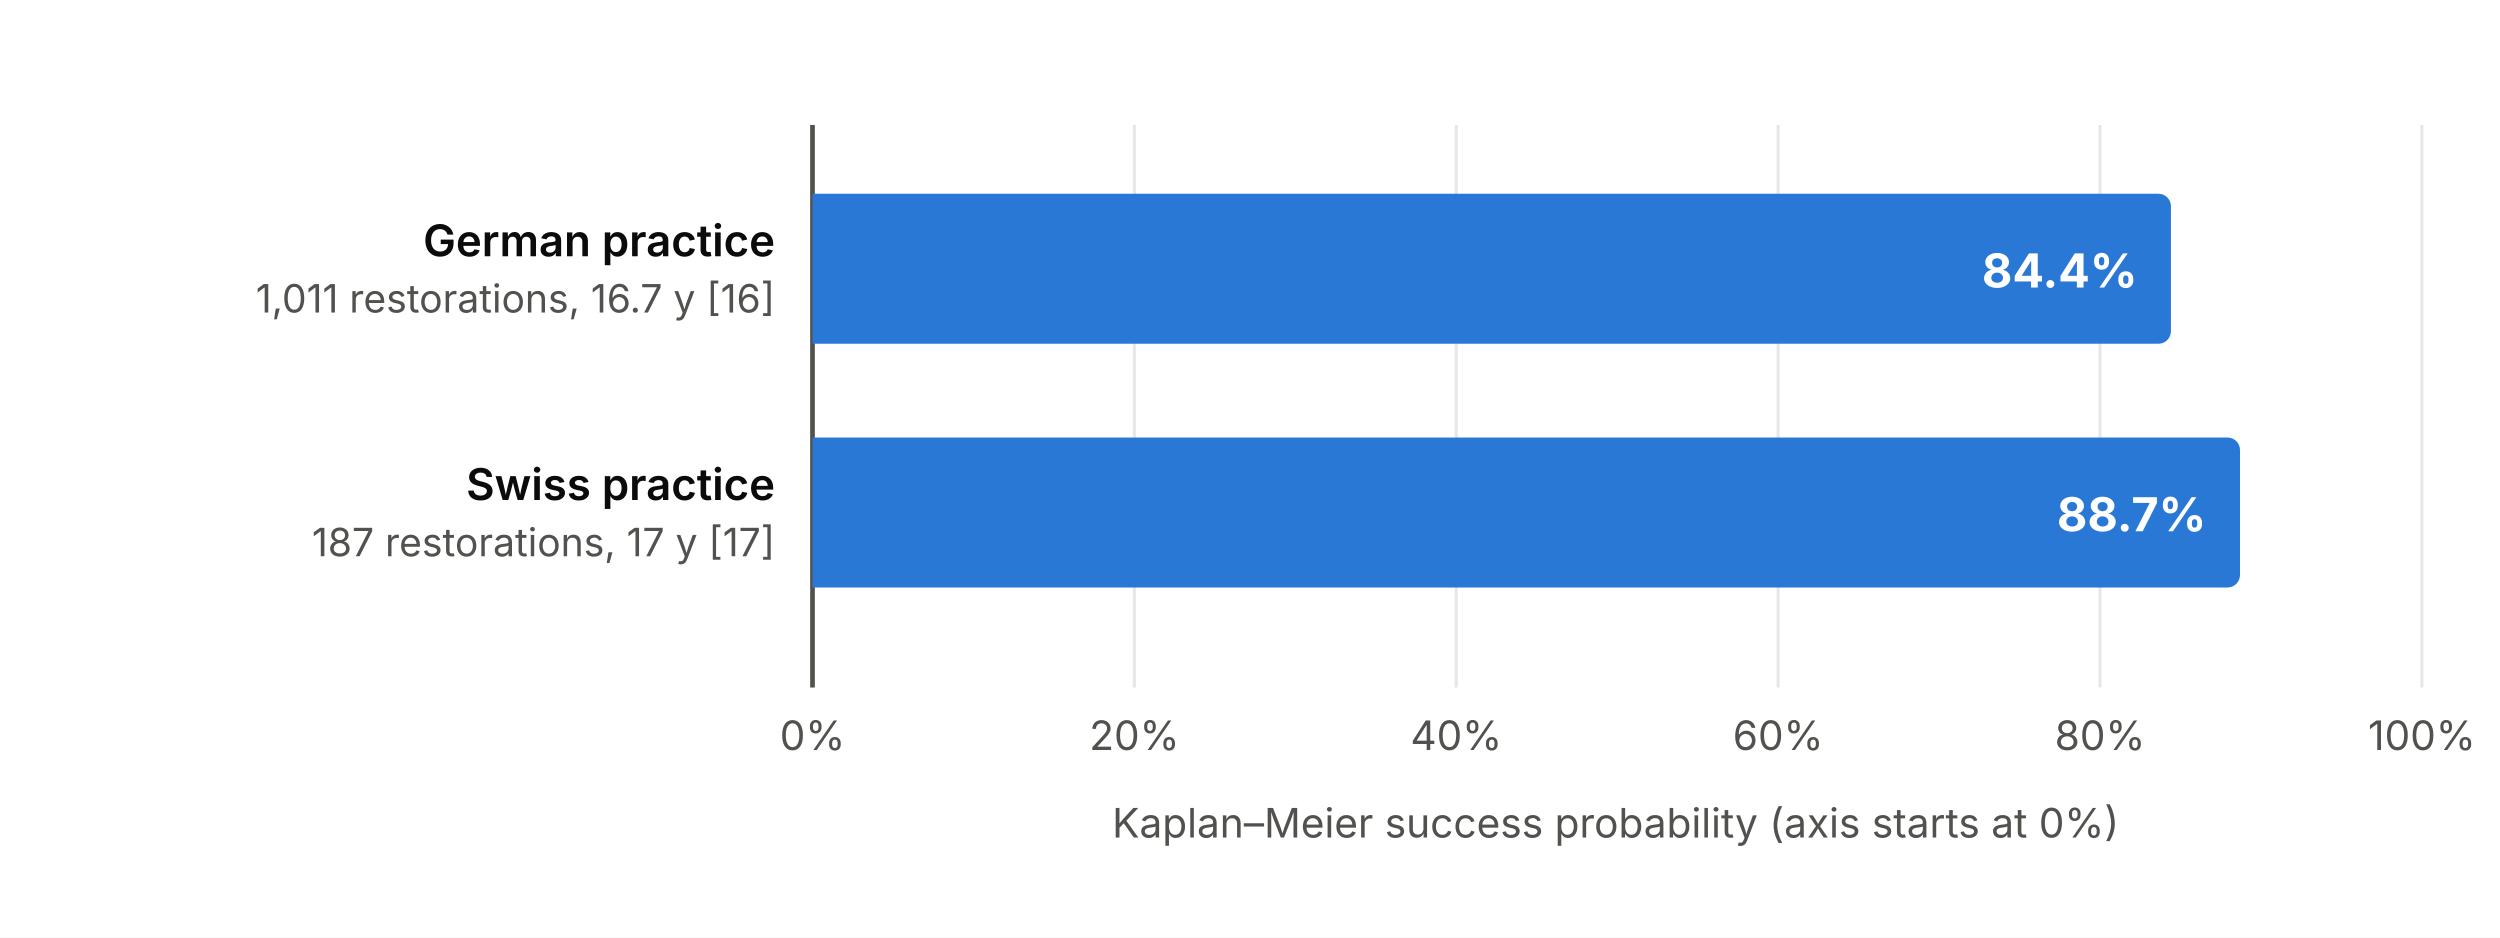
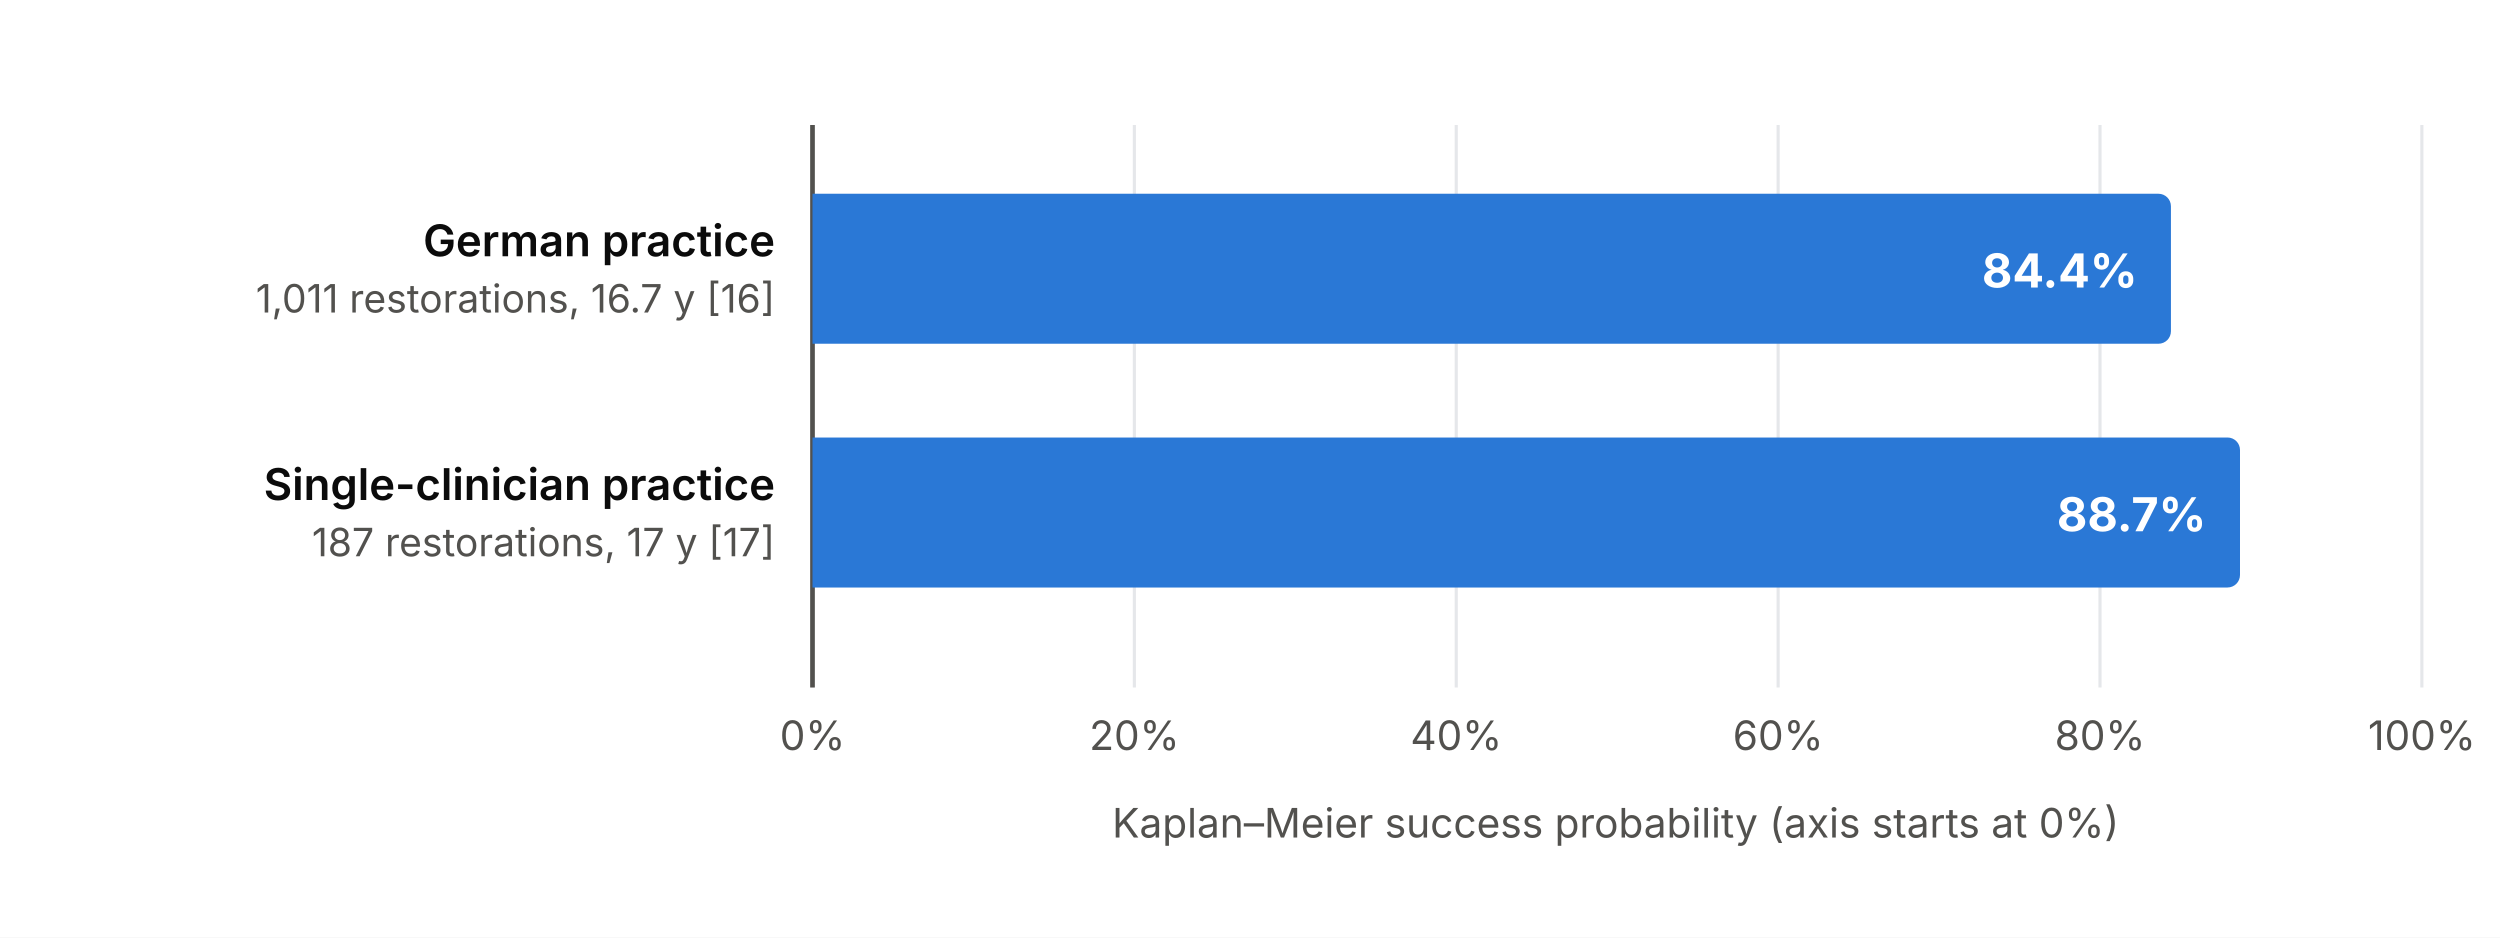
<svg xmlns="http://www.w3.org/2000/svg" viewBox="0 0 800 300" role="img" font-family="Inter, Carlito, 'DejaVu Sans', sans-serif">
  <rect width="800" height="300" fill="#ffffff" />
  <g stroke="#e5e7ea" stroke-width="1">
    <line x1="260" y1="40" x2="260" y2="220" />
    <line x1="363" y1="40" x2="363" y2="220" />
    <line x1="466" y1="40" x2="466" y2="220" />
    <line x1="569" y1="40" x2="569" y2="220" />
    <line x1="672" y1="40" x2="672" y2="220" />
    <line x1="775" y1="40" x2="775" y2="220" />
  </g>
  <g font-size="13" fill="#52514e" text-anchor="middle">
    <text x="260" y="240">0%</text>
    <text x="363" y="240">20%</text>
    <text x="466" y="240">40%</text>
    <text x="569" y="240">60%</text>
    <text x="672" y="240">80%</text>
    <text x="775" y="240">100%</text>
    <text x="517" y="268">Kaplan–Meier success probability (axis starts at 0%)</text>
  </g>
  <line x1="260" y1="40" x2="260" y2="220" stroke="#52514e" stroke-width="1.5" />
  <path d="M260,62 H690.7 a4,4 0 0 1 4,4 V106 a4,4 0 0 1 -4,4 H260 Z" fill="#2a78d6" />
  <path d="M260,140 H712.8 a4,4 0 0 1 4,4 V184 a4,4 0 0 1 -4,4 H260 Z" fill="#2a78d6" />
  <g font-size="14" fill="#0b0b0b" text-anchor="end">
    <text x="248" y="82" font-weight="600">German practice</text>
    <text x="248" y="100" font-size="12.5" fill="#52514e">1,011 restorations, 16.7 y [16]</text>
-     <text x="248" y="160" font-weight="600">Swiss practice</text>
+     <text x="248" y="160" font-weight="600">Single-clinician practice</text>
    <text x="248" y="178" font-size="12.5" fill="#52514e">187 restorations, 17 y [17]</text>
  </g>
  <g font-size="15" font-weight="700" fill="#ffffff" text-anchor="end">
    <text x="684" y="92">84.4%</text>
    <text x="706" y="170">88.7%</text>
  </g>
</svg>
